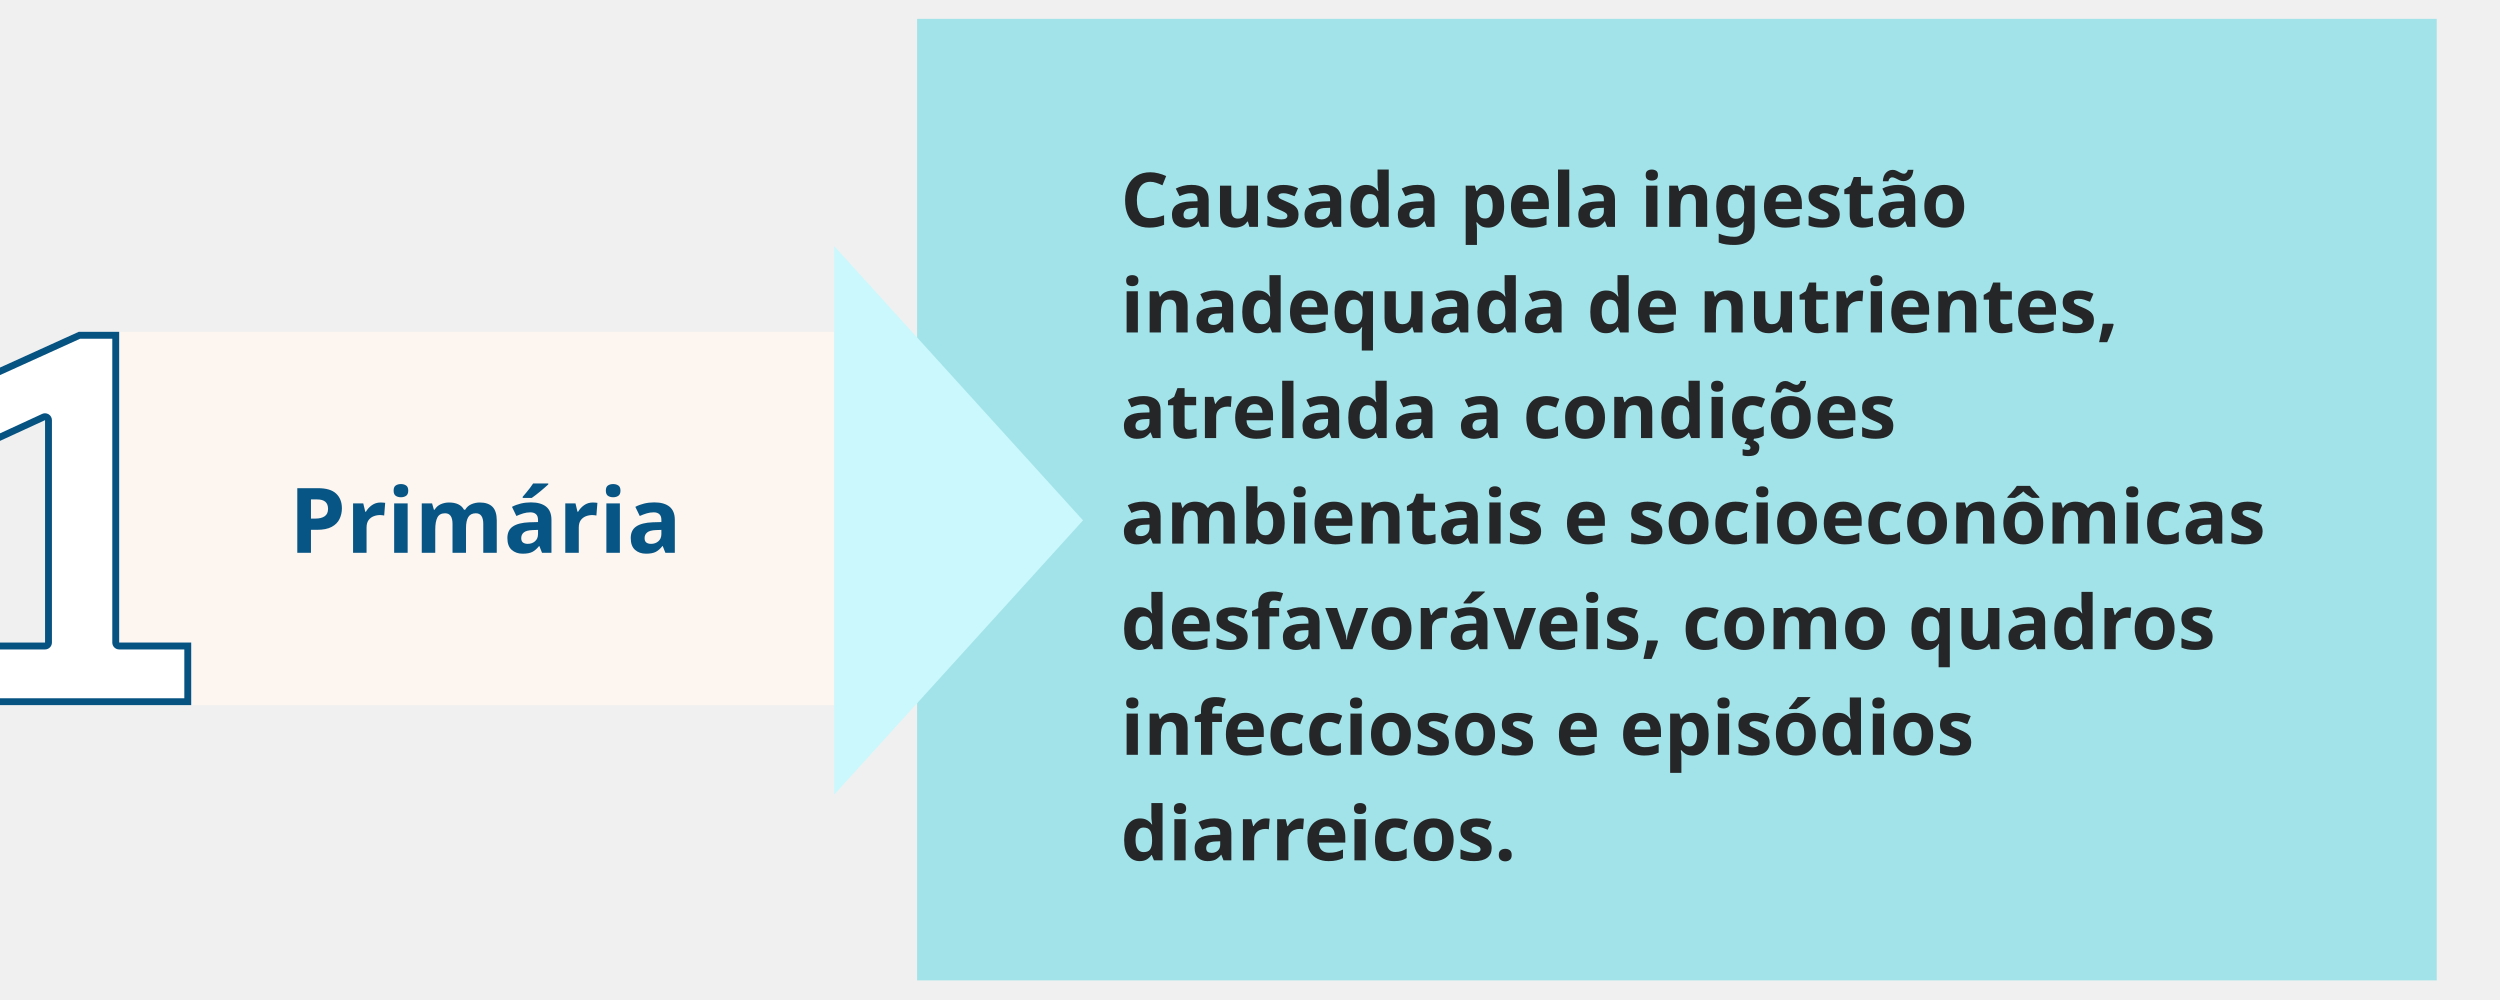
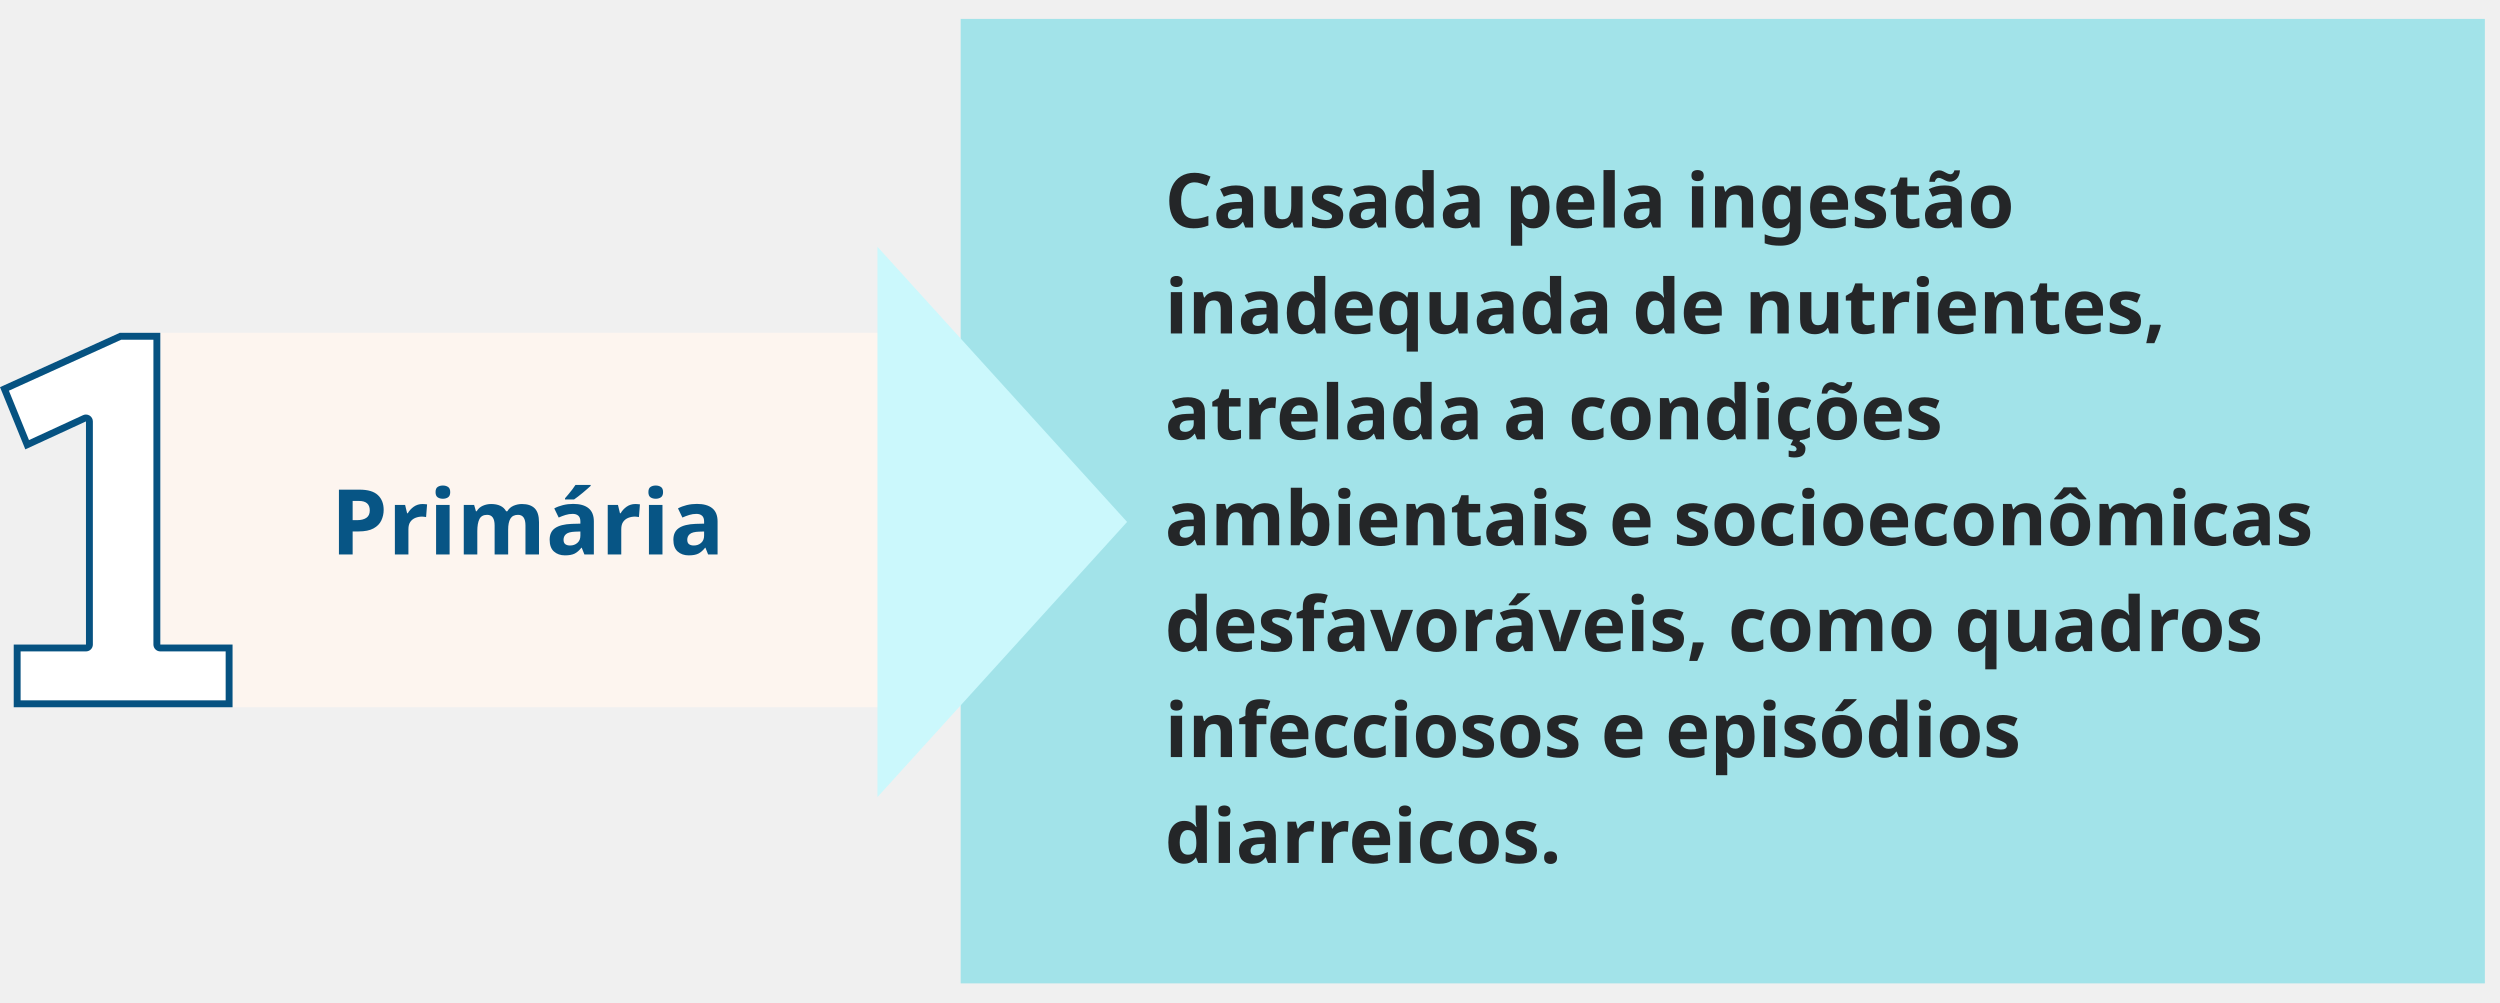
- <svg xmlns="http://www.w3.org/2000/svg" width="663" height="265" viewBox="0 0 663 265" fill="none">
-   <g id="Property 1=default">
-     <path id="Vector" d="M223.201 88H23.201V187H223.201V88Z" fill="#FDF5EF" />
-     <path id="Vector_2" d="M646.218 5H243.218V260H646.218V5Z" fill="#A2E3E9" />
+ <svg xmlns="http://www.w3.org/2000/svg" width="661" height="265" viewBox="0 0 661 265" fill="none">
+   <g id="Component 32">
+     <path id="Vector" d="M233.983 88H33.983V187H233.983V88Z" fill="#FDF5EF" />
+     <path id="Vector_2" d="M657 5H254V260H657V5Z" fill="#A2E3E9" />
    <g id="Group">
      <g id="Group_2">
-         <path id="Vector_3" d="M31.606 88V170.407H50.709V187H-7.157V170.407H11.946V111.425L-4.089 118.815L-10.782 102.362L20.87 88H31.606Z" fill="white" />
-         <path id="Vector_4" d="M29.78 89.826V170.407C29.78 171.416 30.598 172.233 31.606 172.233H48.883V185.174H-5.331V172.233H11.946C12.954 172.233 13.772 171.416 13.772 170.407V111.425C13.772 110.802 13.455 110.223 12.931 109.888C12.632 109.697 12.29 109.599 11.946 109.599C11.686 109.599 11.426 109.655 11.182 109.767L-3.118 116.357L-8.43 103.299L21.264 89.825L29.78 89.826ZM31.606 88H20.869L-10.782 102.362L-4.089 118.815L11.946 111.425V170.407H-7.157V187H50.71V170.407H31.607L31.606 88Z" fill="#065281" />
+         <path id="Vector_3" d="M42.389 88V170.407H61.491V187H3.625V170.407H22.728V111.425L6.693 118.815L0 102.362L31.652 88H42.389Z" fill="white" />
+         <path id="Vector_4" d="M40.563 89.826V170.407C40.563 171.416 41.38 172.233 42.389 172.233H59.666V185.174H5.451V172.233H22.728C23.737 172.233 24.554 171.416 24.554 170.407V111.425C24.554 110.802 24.237 110.223 23.713 109.888C23.414 109.697 23.072 109.599 22.728 109.599C22.468 109.599 22.208 109.655 21.964 109.767L7.664 116.357L2.352 103.299L32.047 89.825L40.563 89.826ZM42.389 88H31.651L0 102.362L6.693 118.815L22.728 111.425V170.407H3.625V187H61.492V170.407H42.389L42.389 88Z" fill="#065281" />
      </g>
    </g>
    <text id="PrimÃ¡ria" fill="#075585" xml:space="preserve" style="white-space: pre" font-family="'Montserrat', sans-serif" font-size="24" font-weight="bold" letter-spacing="0em">
-       <tspan x="76.686" y="146.604">Primária</tspan>
+       <tspan x="87.457" y="146.604">Primária</tspan>
    </text>
    <text id="Causada pela ingestÃ£o inadequada de nutrientes, atrelada a condiÃ§Ãµes ambientais e socioeconÃ´micas desfavorÃ¡veis, como quadros infecciosos e episÃ³dios diarreicos." fill="#242628" xml:space="preserve" style="white-space: pre" font-family="'Montserrat', sans-serif" font-size="20" font-weight="600" letter-spacing="0em">
-       <tspan x="297.218" y="60.17">Causada pela ingestão </tspan>
-       <tspan x="297.218" y="88.17">inadequada de nutrientes, </tspan>
-       <tspan x="297.218" y="116.17">atrelada a condições </tspan>
-       <tspan x="297.218" y="144.17">ambientais e socioeconômicas </tspan>
-       <tspan x="297.218" y="172.17">desfavoráveis, como quadros </tspan>
-       <tspan x="297.218" y="200.17">infecciosos e episódios </tspan>
-       <tspan x="297.218" y="228.17">diarreicos.</tspan>
+       <tspan x="308" y="60.17">Causada pela ingestão </tspan>
+       <tspan x="308" y="88.17">inadequada de nutrientes, </tspan>
+       <tspan x="308" y="116.17">atrelada a condições </tspan>
+       <tspan x="308" y="144.17">ambientais e socioeconômicas </tspan>
+       <tspan x="308" y="172.17">desfavoráveis, como quadros </tspan>
+       <tspan x="308" y="200.17">infecciosos e episódios </tspan>
+       <tspan x="308" y="228.17">diarreicos.</tspan>
    </text>
-     <path id="Polygon 1" d="M287.218 138L221.218 210.746L221.218 65.254L287.218 138Z" fill="#CBF8FC" />
+     <path id="Polygon 1" d="M298 138L232 210.746L232 65.254L298 138Z" fill="#CBF8FC" />
  </g>
</svg>
